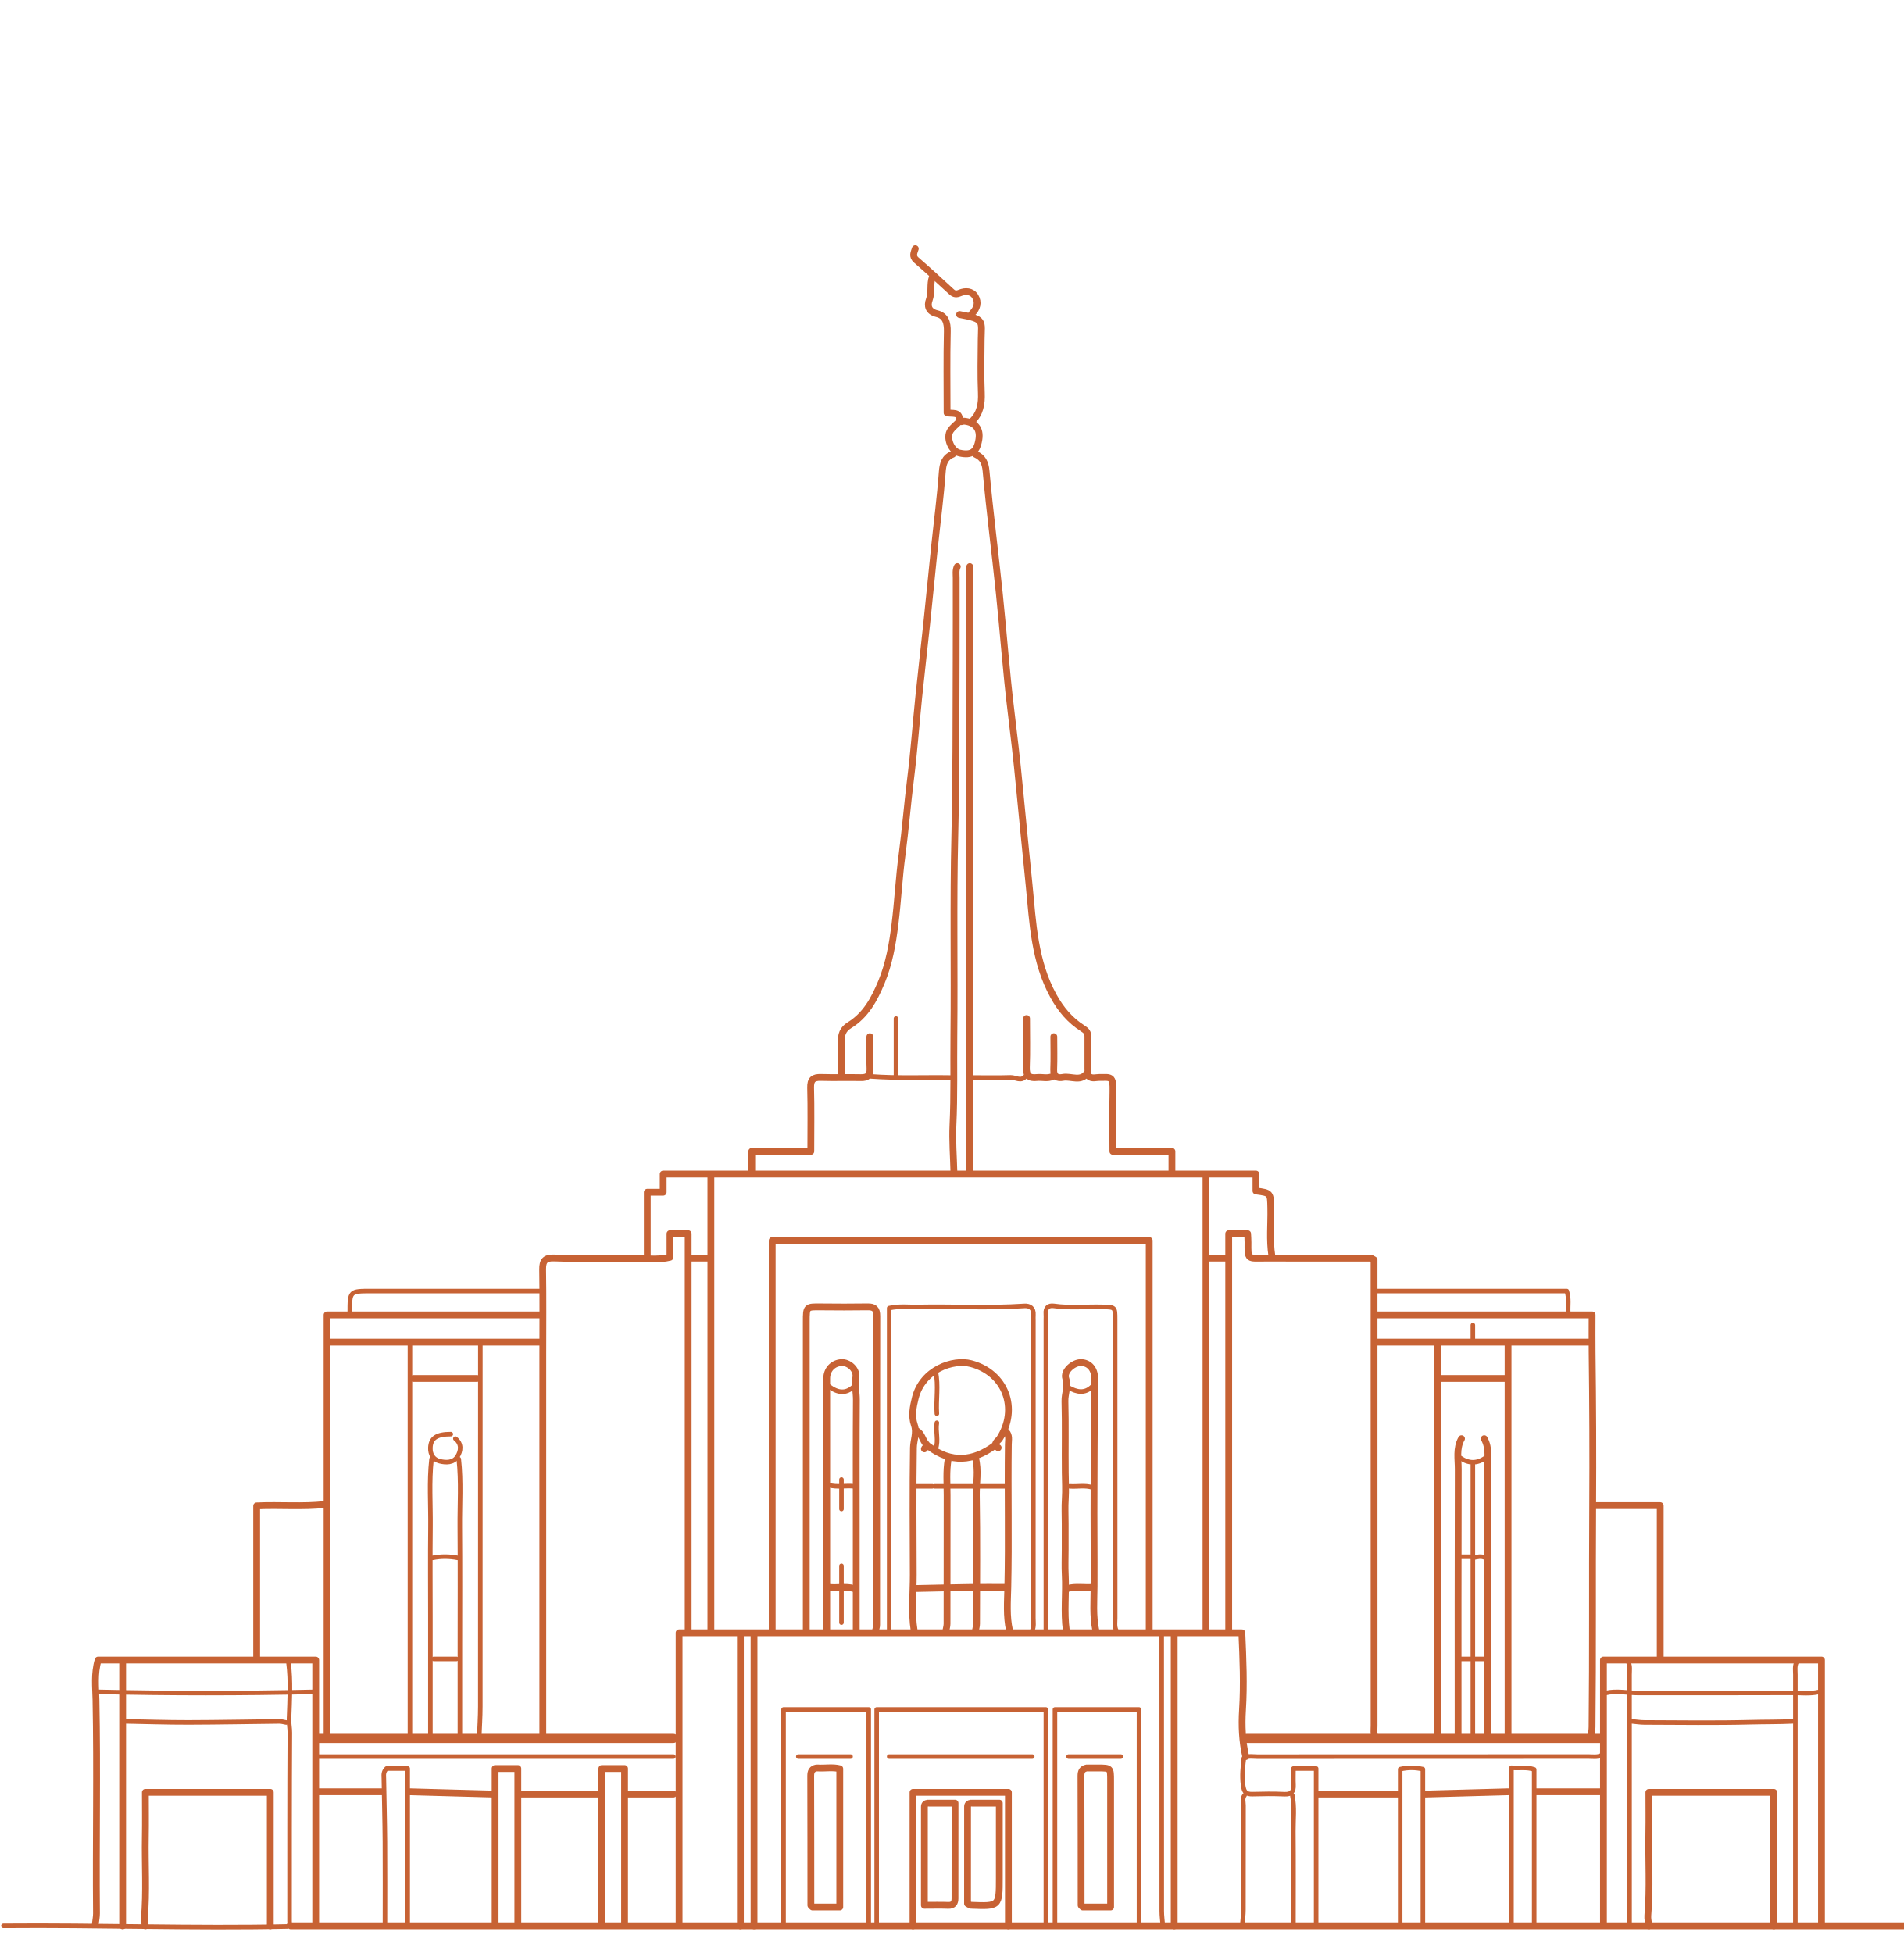
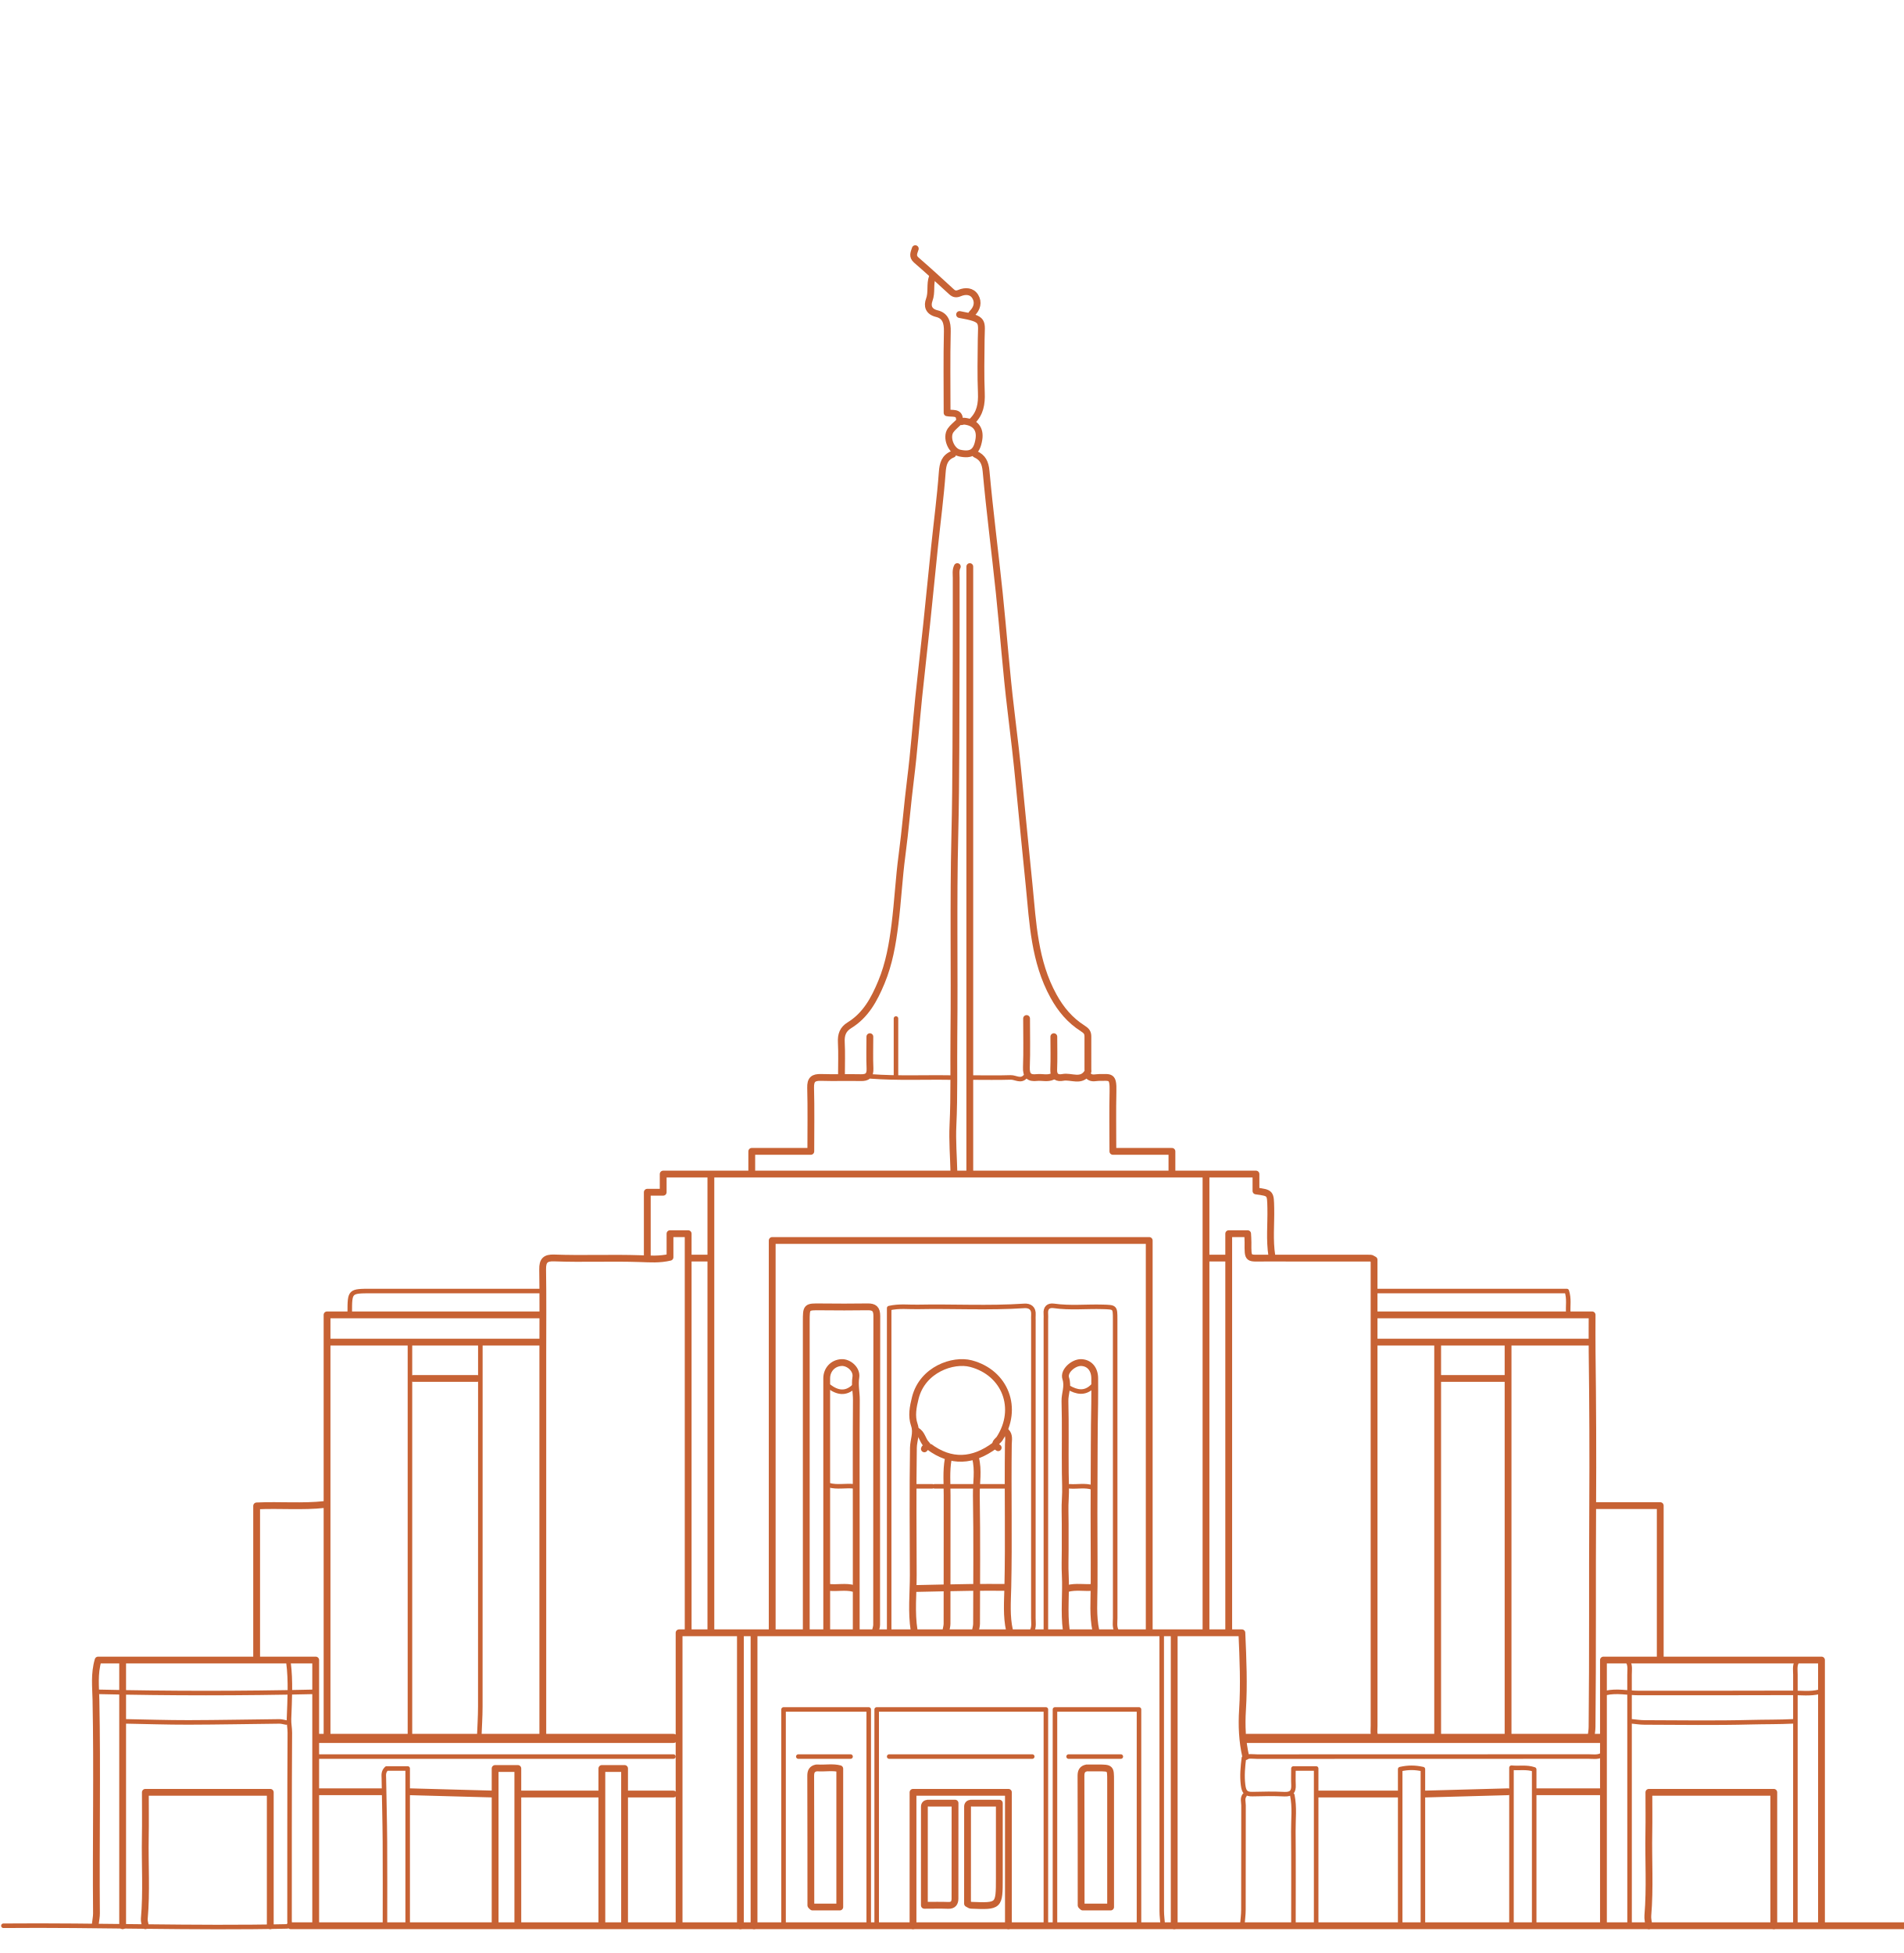
<svg xmlns="http://www.w3.org/2000/svg" version="1.1" id="Layer_1" x="0px" y="0px" width="100%" viewBox="0 0 838 860" enable-background="new 0 0 838 860" xml:space="preserve">
  <path fill="none" opacity="1" stroke="#c76234" stroke-linecap="round" stroke-linejoin="round" stroke-width="3" d=" M340,718   C340,660.833 340,603.666 340,546.25   C395.5,546.25 450.5,546.25 506,546.25   C506,603.666 506,660.833 506,718  " />
  <path fill="none" opacity="1" stroke="#c76234" stroke-linecap="round" stroke-linejoin="round" stroke-width="3" d=" M429.5,200   C432.72,201.468 433.822,203.712 434.166,207.485   C435.794,225.352 438.107,243.156 439.969,261.003   C441.777,278.322 443.014,295.706 445.117,312.986   C446.435,323.82 447.72,334.69 448.743,345.524   C450.142,360.347 451.685,375.169 453.139,389.986   C454.764,406.538 455.453,423.334 463.834,438.591   C467.093,444.525 471.182,449.326 476.631,452.793   C478.464,453.959 478.999,454.741 478.999,456.5   C479.001,461.333 479,466.167 479,471   C479,471.333 479.125,471.738 478.982,471.989   C476.239,476.793 471.671,473.715 467.987,474.431   C465.626,474.889 463.824,474.149 463.949,470.998   C464.142,466.172 464,461.333 464,456.5  " />
  <path fill="none" opacity="1" stroke="#c76234" stroke-linecap="round" stroke-linejoin="round" stroke-width="3" d=" M419.5,200   C415.891,201.481 415.145,204.233 414.869,207.99   C414.073,218.851 412.639,229.664 411.508,240.501   C410.307,251.997 409.199,263.503 407.991,274.999   C406.868,285.67 405.611,296.328 404.515,307.002   C403.284,318.995 402.427,331.033 400.924,342.99   C399.522,354.151 398.652,365.364 397.161,376.522   C395.812,386.627 395.32,396.86 394.052,407.007   C392.96,415.748 391.488,424.307 388.07,432.529   C384.927,440.091 381.188,447.05 373.986,451.477   C371.079,453.264 370.258,455.698 370.434,459.004   C370.69,463.823 370.5,468.667 370.5,473.5  " />
  <path fill="none" opacity="1" stroke="#c76234" stroke-linecap="round" stroke-linejoin="round" stroke-width="2" d=" M460.5,848   C460.5,816.333 460.5,784.667 460.5,752.75   C435.833,752.75 411.167,752.75 386,752.75   C386,784.665 386,816.332 386,848  " />
  <path fill="none" opacity="1" stroke="#c76234" stroke-linecap="round" stroke-linejoin="round" stroke-width="2" d=" M501.5,848   C501.5,816.332 501.5,784.665 501.5,752.75   C489.005,752.75 477.002,752.75 464.5,752.75   C464.5,784.332 464.5,816.166 464.5,848  " />
  <path fill="none" opacity="1" stroke="#c76234" stroke-linecap="round" stroke-linejoin="round" stroke-width="2" d=" M382.5,848   C382.5,816.332 382.5,784.665 382.5,752.75   C369.833,752.75 357.667,752.75 345,752.75   C345,784.665 345,816.332 345,848  " />
  <path fill="none" opacity="1" stroke="#c76234" stroke-linecap="round" stroke-linejoin="round" stroke-width="3" d=" M427,249.5   C427,338.333 427,427.167 427,516  " />
  <path fill="none" opacity="1" stroke="#c76234" stroke-linecap="round" stroke-linejoin="round" stroke-width="3" d=" M421.5,249.5   C420.699,251.103 421.015,252.825 421.012,254.5   C420.99,266.667 421.052,278.834 420.989,291   C420.858,316.667 421.026,342.342 420.405,367.998   C419.695,397.336 420.31,426.668 419.995,456   C419.854,469.167 420.212,482.333 419.586,495.504   C419.263,502.314 419.833,509.167 420,516  " />
  <path fill="none" opacity="1" stroke="#c76234" stroke-linecap="round" stroke-linejoin="round" stroke-width="2" d=" M391.5,718   C391.5,670.666 391.5,623.332 391.5,576.025   C395.965,575.004 399.997,575.583 404,575.501   C419.665,575.183 435.341,576.094 451.003,575.048   C453.471,574.883 455.232,576.085 455.01,579.001   C454.946,579.829 455,580.667 455,581.5   C455,625.167 455.004,668.833 454.986,712.5   C454.986,714.339 455.343,716.228 454.5,718  " />
  <path fill="none" opacity="1" stroke="#c76234" stroke-linecap="round" stroke-linejoin="round" stroke-width="3" d=" M541,718   C541,659.833 541,601.666 541,543.25   C543.978,543.25 546.489,543.25 549.325,543.25   C549.375,544.323 549.499,545.662 549.49,547   C549.435,554.925 549.295,553.993 557,553.998   C572.5,554.006 588,553.997 603.5,554.021   C603.834,554.021 604.167,554.333 605,554.749   C605,562.993 605,571.497 605,580   C605,585.333 605,590.667 605,596   C605,650.667 604.998,705.333 605.011,760   C605.012,761.674 604.699,763.397 605.5,765  " />
  <path fill="none" opacity="1" stroke="#c76234" stroke-linecap="round" stroke-linejoin="round" stroke-width="2" d=" M491.5,718   C490.657,716.228 491.015,714.339 491.014,712.5   C490.996,668.667 491.001,624.833 490.999,581   C490.999,575.529 490.99,575.634 485.501,575.474   C478.334,575.264 471.154,576.071 463.994,575.041   C461.619,574.7 460.254,575.899 460.488,578.501   C460.563,579.328 460.5,580.167 460.5,581   C460.5,626.667 460.5,672.333 460.5,718  " />
  <path fill="none" opacity="1" stroke="#c76234" stroke-linecap="round" stroke-linejoin="round" stroke-width="3" d=" M119,848   C119,828.499 119,808.997 119,789.25   C100.5,789.25 82.5,789.25 64,789.25   C64,795.991 64.098,802.497 63.979,809   C63.759,820.999 64.596,833.012 63.533,845.003   C63.447,845.981 63.833,847 64,848  " />
  <path fill="none" opacity="1" stroke="#c76234" stroke-linecap="round" stroke-linejoin="round" stroke-width="3" d=" M781,848   C781,828.499 781,808.997 781,789.25   C762.5,789.25 744.5,789.25 726,789.25   C726,795.324 726.088,801.164 725.982,807   C725.759,819.166 726.567,831.344 725.54,843.503   C725.415,844.979 725.833,846.5 726,848  " />
  <path fill="none" opacity="1" stroke="#c76234" stroke-linecap="round" stroke-linejoin="round" stroke-width="3" d=" M355,718   C355,672.667 355,627.333 355,582   C355,575.349 354.999,575.411 361.5,575.483   C368.333,575.559 375.168,575.567 382,575.469   C384.899,575.427 386.065,576.372 386.059,579.5   C385.973,624.833 386.003,670.167 385.979,715.5   C385.979,716.333 385.667,717.167 385.5,718  " />
  <path fill="none" opacity="1" stroke="#c76234" stroke-linecap="round" stroke-linejoin="round" stroke-width="3" d=" M239,765   C239,708.833 239,652.667 239,596.5   C239,584 239.125,571.498 238.926,559.001   C238.864,555.123 240.117,553.794 244.002,553.939   C256.661,554.414 269.331,553.805 282.009,554.244   C286.025,554.383 290.405,554.726 295,553.629   C295,550.179 295,546.816 295,543.25   C297.833,543.25 300.167,543.25 303,543.25   C303,601.666 303,659.833 303,718  " />
  <path fill="none" opacity="1" stroke="#c76234" stroke-linecap="round" stroke-linejoin="round" stroke-width="3" d=" M531,518   C531,584.667 531,651.333 531,718  " />
  <path fill="none" opacity="1" stroke="#c76234" stroke-linecap="round" stroke-linejoin="round" stroke-width="3" d=" M313,518   C313,584.667 313,651.333 313,718  " />
  <path fill="none" opacity="1" stroke="#c76234" stroke-linecap="round" stroke-linejoin="round" stroke-width="3" d=" M444,848   C444,828.499 444,808.997 444,789.25   C429.833,789.25 416.167,789.25 402,789.25   C402,808.997 402,828.499 402,848  " />
  <path fill="none" opacity="1" stroke="#c76234" stroke-linecap="round" stroke-linejoin="round" stroke-width="2" d=" M180.5,592   C180.5,649.667 180.5,707.333 180.5,765  " />
  <path fill="none" opacity="1" stroke="#c76234" stroke-linecap="round" stroke-linejoin="round" stroke-width="3" d=" M664,592   C664,649.667 664,707.333 664,765  " />
  <path fill="none" opacity="1" stroke="#c76234" stroke-linecap="round" stroke-linejoin="round" stroke-width="3" d=" M633,592   C633,649.667 633,707.333 633,765  " />
  <path fill="none" opacity="1" stroke="#c76234" stroke-linecap="round" stroke-linejoin="round" stroke-width="2" d=" M211.5,592   C211.5,645.167 211.512,698.333 211.478,751.5   C211.475,756 211.167,760.5 211,765  " />
  <path fill="none" opacity="1" stroke="#c76234" stroke-linecap="round" stroke-linejoin="round" stroke-width="2" d=" M140,773.5   C192.167,773.5 244.333,773.5 296.5,773.5  " />
  <path fill="none" opacity="1" stroke="#c76234" stroke-linecap="round" stroke-linejoin="round" stroke-width="2" d=" M705,773   C703.228,773.843 701.339,773.486 699.5,773.486   C650.833,773.504 602.167,773.494 553.5,773.525   C551.669,773.526 549.761,773.04 547.683,774.13   C547.215,777.974 546.812,781.877 547.326,786.022   C547.707,789.082 548.571,790.112 551.501,790.033   C556.164,789.908 560.841,789.832 565.497,790.059   C568.64,790.212 569.66,788.9 569.522,785.999   C569.412,783.671 569.5,781.333 569.5,778.75   C572.667,778.75 575.833,778.75 579.5,778.75   C579.5,801.831 579.5,824.665 579.5,847.5  " />
  <path fill="none" opacity="1" stroke="#c76234" stroke-linecap="round" stroke-linejoin="round" stroke-width="3" d=" M548.5,773.5   C546.944,766.744 546.647,759.849 547.078,753.005   C547.783,741.803 547.312,730.657 546.796,719   C464.167,719 381.833,719 299,719   C299,761.999 299,804.499 299,847  " />
  <path fill="none" opacity="1" stroke="#c76234" stroke-linecap="round" stroke-linejoin="round" stroke-width="3" d=" M517,720   C517,762.667 517,805.333 517,848  " />
  <path fill="none" opacity="1" stroke="#c76234" stroke-linecap="round" stroke-linejoin="round" stroke-width="2" d=" M511.5,720   C511.5,760.5 511.492,801 511.521,841.5   C511.523,843.667 511.833,845.833 512,848  " />
  <path fill="none" opacity="1" stroke="#c76234" stroke-linecap="round" stroke-linejoin="round" stroke-width="3" d=" M326,720   C326,762.667 326,805.333 326,848  " />
  <path fill="none" opacity="1" stroke="#c76234" stroke-linecap="round" stroke-linejoin="round" stroke-width="3" d=" M332,720   C332,762.667 332,805.333 332,848  " />
  <path fill="none" opacity="1" stroke="#c76234" stroke-linecap="round" stroke-linejoin="round" stroke-width="3" d=" M238,579   C206.832,579 175.665,579 144,579   C144,641.332 144,703.166 144,765  " />
  <path fill="none" opacity="1" stroke="#c76234" stroke-linecap="round" stroke-linejoin="round" stroke-width="3" d=" M706,847   C706,808.499 706,769.999 706,731   C738.167,731 769.833,731 802,731   C802,769.999 802,808.499 802,847  " />
  <path fill="none" opacity="1" stroke="#c76234" stroke-linecap="round" stroke-linejoin="round" stroke-width="3" d=" M606,579   C637.501,579 669.002,579 701,579   C701,584.823 700.942,590.162 701.01,595.5   C701.298,617.999 701.391,640.513 701.257,662.999   C701.063,695.499 701.325,728.001 700.981,760.5   C700.965,762.001 700.667,763.5 700.5,765  " />
  <path fill="none" opacity="1" stroke="#c76234" stroke-linecap="round" stroke-linejoin="round" stroke-width="3" d=" M139,847   C139,808.499 139,769.999 139,731   C106.667,731 74.833,731 43.198,731   C41.411,737.093 42.138,742.94 42.249,748.495   C42.871,779.833 42.194,811.167 42.477,842.5   C42.49,843.999 42.167,845.5 42,847  " />
  <path fill="none" opacity="1" stroke="#c76234" stroke-linecap="round" stroke-linejoin="round" stroke-width="3" d=" M143,662.5   C133.192,663.595 123.315,662.637 113,663.121   C113,685.664 113,707.832 113,730  " />
  <path fill="none" opacity="1" stroke="#c76234" stroke-linecap="round" stroke-linejoin="round" stroke-width="3" d=" M731,730   C731,707.832 731,685.664 731,663   C721.006,663 711.503,663 702,663  " />
  <path fill="none" opacity="1" stroke="#c76234" stroke-linecap="round" stroke-linejoin="round" stroke-width="2" d=" M690.5,578   C690.296,575.002 690.981,571.955 689.857,568.5   C662.002,568.5 634.001,568.5 606,568.5  " />
  <path fill="none" opacity="1" stroke="#c76234" stroke-linecap="round" stroke-linejoin="round" stroke-width="3" d=" M54,732   C54,767 54,802 54,837   C54,840.667 54,844.333 54,848  " />
  <path fill="none" opacity="1" stroke="#c76234" stroke-linecap="round" stroke-linejoin="round" stroke-width="2" d=" M791,732   C790.157,733.772 790.515,735.661 790.514,737.5   C790.495,774.167 790.5,810.833 790.5,847.5  " />
  <path fill="none" opacity="1" stroke="#c76234" stroke-linecap="round" stroke-linejoin="round" stroke-width="2" d=" M717,732   C717.843,733.772 717.485,735.661 717.486,737.5   C717.505,774.167 717.5,810.833 717.5,847.5  " />
  <path fill="none" opacity="1" stroke="#c76234" stroke-linecap="round" stroke-linejoin="round" stroke-width="3" d=" M285,553   C285,543.83 285,534.661 285,525   C287.496,525 289.504,525 292,525   C292,522.173 292,519.827 292,517   C379.167,517 465.833,517 553,517   C553,519.827 553,522.173 553,524.432   C559.5,525.312 559.389,525.314 559.531,531.999   C559.679,538.999 558.893,546.022 560,553  " />
  <path fill="none" opacity="1" stroke="#c76234" stroke-linecap="round" stroke-linejoin="round" stroke-width="2" d=" M127,732   C128.097,740.315 127.534,748.682 127.244,756.991   C127.172,759.051 127.628,760.995 127.615,763.001   C127.445,790.666 127.502,818.333 127.487,846   C127.486,846.682 127.831,847.499 126.507,848.287   C85.167,849.184 43.333,847.633 1.5,848  " />
  <path fill="none" opacity="1" stroke="#c76234" stroke-linecap="round" stroke-linejoin="round" stroke-width="2" d=" M154,578   C154,568.5 154,568.5 163.5,568.5   C188.333,568.5 213.167,568.5 238,568.5  " />
  <path fill="none" opacity="1" stroke="#c76234" stroke-linecap="round" stroke-linejoin="round" stroke-width="3" d=" M383,456.5   C383,461.167 382.847,465.84 383.054,470.498   C383.191,473.597 381.952,474.603 378.999,474.538   C373.169,474.409 367.329,474.631 361.502,474.45   C358.113,474.345 356.821,475.393 356.918,479.002   C357.164,488.169 357,497.347 357,507   C347.84,507 339.66,507 331,507   C331,510.314 331,513.157 331,516  " />
  <path fill="none" opacity="1" stroke="#c76234" stroke-linecap="round" stroke-linejoin="round" stroke-width="3" d=" M516,516   C516,513.157 516,510.314 516,507   C507.173,507 498.827,507 490,507   C490,497.84 489.851,489.166 490.048,480.501   C490.204,473.635 488.937,474.473 484,474.459   C482.511,474.454 480.895,475.116 479.5,474  " />
  <path fill="none" opacity="1" stroke="#c76234" stroke-linecap="round" stroke-linejoin="round" stroke-width="2" d=" M138,745   C106.5,745.721 75,745.716 43.5,745  " />
  <path fill="none" opacity="1" stroke="#c76234" stroke-linecap="round" stroke-linejoin="round" stroke-width="2" d=" M55,758   C64.333,758.167 73.667,758.483 83,758.464   C96.334,758.438 109.667,758.155 123,758.023   C123.998,758.013 125,758.333 126,758.5  " />
  <path fill="none" opacity="1" stroke="#c76234" stroke-linecap="round" stroke-linejoin="round" stroke-width="2" d=" M789.5,758   C783.337,758.303 777.162,758.208 770.997,758.366   C755.34,758.768 739.667,758.516 724,758.478   C722.166,758.473 720.333,758.167 718.5,758  " />
  <path fill="none" opacity="1" stroke="#c76234" stroke-linecap="round" stroke-linejoin="round" stroke-width="3" d=" M410.5,122   C409.332,125.233 410.397,128.702 409.147,132.055   C408.207,134.574 408.731,137.199 412.475,138.102   C416.347,139.037 417.196,142.061 417.102,146.002   C416.819,157.831 417,169.671 417,181.775   C419.314,182.255 422.293,181.268 422.454,184.502   C422.552,186.462 423.843,185.387 424.505,185.452   C429.377,185.934 431.761,188.822 431,193.5   C430.1,199.034 427.81,200.65 422.5,199.5   C418.836,198.707 416.362,192.677 418.541,189.528   C419.464,188.193 420.833,187.167 422,186  " />
  <path fill="none" opacity="1" stroke="#c76234" stroke-linecap="round" stroke-linejoin="round" stroke-width="2" d=" M707,745.5   C711.833,744.364 716.667,745.515 721.5,745.51   C744,745.488 766.5,745.549 789,745.454   C792.994,745.437 797.034,745.985 801,745  " />
  <path fill="none" opacity="1" stroke="#c76234" stroke-linecap="round" stroke-linejoin="round" stroke-width="2" d=" M454.5,773.5   C433.5,773.5 412.5,773.5 391.5,773.5  " />
  <path fill="none" opacity="1" stroke="#c76234" stroke-linecap="round" stroke-linejoin="round" stroke-width="2" d=" M169.5,847.5   C169.5,835.333 169.563,823.166 169.48,811   C169.416,801.666 169.157,792.333 169.011,783   C168.99,781.654 168.694,780.253 170.221,778.75   C172.667,778.75 175.833,778.75 179.5,778.75   C179.5,801.831 179.5,824.665 179.5,847.5  " />
  <path fill="none" opacity="1" stroke="#c76234" stroke-linecap="round" stroke-linejoin="round" stroke-width="2" d=" M675.5,847.5   C675.5,824.665 675.5,801.831 675.5,779.159   C672.047,777.992 668.994,778.77 665.5,778.404   C665.5,801.498 665.5,824.499 665.5,847.5  " />
  <path fill="none" opacity="1" stroke="#c76234" stroke-linecap="round" stroke-linejoin="round" stroke-width="2" d=" M569,790.5   C570.102,795.804 569.411,801.169 569.459,806.5   C569.582,820.166 569.5,833.833 569.5,847.5  " />
  <path fill="none" opacity="1" stroke="#c76234" stroke-linecap="round" stroke-linejoin="round" stroke-width="2" d=" M616.5,847.5   C616.5,824.665 616.5,801.831 616.5,779.038   C620,778.252 623,778.252 626.5,779.038   C626.5,801.831 626.5,824.665 626.5,847.5  " />
  <path fill="none" opacity="1" stroke="#c76234" stroke-linecap="round" stroke-linejoin="round" stroke-width="4" d=" M140,765.5   C143,765.5 146,765.5 149,765.5   C177.333,765.5 205.667,765.5 234,765.5   C254.833,765.5 275.667,765.5 296.5,765.5  " />
  <path fill="none" opacity="1" stroke="#c76234" stroke-linecap="round" stroke-linejoin="round" stroke-width="4" d=" M549,765.5   C601,765.5 653,765.5 705,765.5  " />
  <path fill="none" opacity="1" stroke="#c76234" stroke-linecap="round" stroke-linejoin="round" stroke-width="3" d=" M228,847   C228,824.333 228,801.667 228,778.75   C224.833,778.75 221.667,778.75 218,778.75   C218,801.664 218,824.332 218,847  " />
  <path fill="none" opacity="1" stroke="#c76234" stroke-linecap="round" stroke-linejoin="round" stroke-width="3" d=" M275,847   C275,824.333 275,801.667 275,778.75   C271.833,778.75 268.667,778.75 265,778.75   C265,801.664 265,824.332 265,847  " />
  <path fill="none" opacity="1" stroke="#c76234" stroke-linecap="round" stroke-linejoin="round" stroke-width="2" d=" M548,790.5   C546.903,791.897 547.523,793.498 547.52,795   C547.487,810.333 547.52,825.667 547.478,841   C547.472,843.167 547.167,845.333 547,847.5  " />
  <path fill="none" opacity="1" stroke="#c76234" stroke-linecap="round" stroke-linejoin="round" stroke-width="3" d=" M128,848   C364.833,848 601.667,848 838.5,848  " />
  <path fill="none" opacity="1" stroke="#c76234" stroke-linecap="round" stroke-linejoin="round" stroke-width="3" d=" M439.5,637.5   C436.852,635.815 439.446,634.52 440.076,633.549   C448.69,620.279 442.679,604.466 427.508,600.469   C419.669,598.403 406.188,603.004 403.021,615.505   C402.023,619.443 401.219,623.552 402.586,627.47   C403.798,630.946 402.227,634.198 402.175,637.495   C401.879,656.165 402.061,674.835 402.109,693.5   C402.13,701.658 401.181,709.857 402.5,718  " />
  <path fill="none" opacity="1" stroke="#c76234" stroke-linecap="round" stroke-linejoin="round" stroke-width="3" d=" M422.5,138.5   C433.722,140.542 432.095,141.264 432.016,149.5   C431.941,157.333 431.769,165.176 432.085,172.997   C432.28,177.818 431.595,182.057 428,185.5  " />
  <path fill="none" opacity="1" stroke="#c76234" stroke-linecap="round" stroke-linejoin="round" stroke-width="3" d=" M377,718   C377,702.333 377,686.667 377,671   C377,652.833 376.935,634.666 377.059,616.5   C377.082,613.164 376.275,609.93 376.83,606.473   C377.388,603.001 373.699,599.818 370.5,600   C366.698,600.217 363.995,603.15 363.997,607   C364.004,627.833 364,648.667 364,669.5   C364,685.667 364,701.833 364,718  " />
  <path fill="none" opacity="1" stroke="#c76234" stroke-linecap="round" stroke-linejoin="round" stroke-width="3" d=" M482.5,718   C481.134,711.553 481.699,704.942 481.734,698.501   C481.811,684.164 481.615,669.828 481.715,655.502   C481.802,643.007 481.722,630.499 481.988,618   C482.066,614.335 481.988,610.667 482.003,607   C482.021,602.875 479.646,600.091 476,600   C472.666,599.917 468.204,603.774 469.235,606.923   C470.435,610.586 468.81,613.652 468.898,617.003   C469.175,627.495 468.927,638.001 469.038,648.5   C469.079,652.335 469.306,656.155 469.052,660.003   C468.811,663.654 469,667.333 469,671   C469,674.833 469,678.667 469,682.5   C469,686.167 468.842,689.841 469.032,693.498   C469.455,701.663 468.394,709.852 469.5,718  " />
-   <path fill="none" opacity="1" stroke="#c76234" stroke-linecap="round" stroke-linejoin="round" stroke-width="3" d=" M643.5,633.5   C641.083,637.787 642.08,642.499 642.067,647   C641.951,686.333 642,725.667 642,765  " />
+   <path fill="none" opacity="1" stroke="#c76234" stroke-linecap="round" stroke-linejoin="round" stroke-width="3" />
  <path fill="none" opacity="1" stroke="#c76234" stroke-linecap="round" stroke-linejoin="round" stroke-width="3" d=" M417.5,642.5   C416.541,647.809 417.022,653.164 417.013,658.5   C416.98,677.333 417.008,696.167 416.979,715   C416.977,716 416.667,717 416.5,718  " />
  <path fill="none" opacity="1" stroke="#c76234" stroke-linecap="round" stroke-linejoin="round" stroke-width="3" d=" M429.5,642   C430.94,647.461 429.791,653.01 429.881,658.502   C430.191,677.33 430.008,696.167 429.979,715   C429.977,716 429.667,717 429.5,718  " />
-   <path fill="none" opacity="1" stroke="#c76234" stroke-linecap="round" stroke-linejoin="round" stroke-width="3" d=" M653.5,633.5   C655.918,637.787 654.941,642.485 654.951,647   C655.036,686.333 655,725.667 655,765  " />
-   <path fill="none" opacity="1" stroke="#c76234" stroke-linecap="round" stroke-linejoin="round" stroke-width="2" d=" M202,642.5   C203.12,652.484 202.377,662.501 202.46,672.5   C202.604,689.832 202.5,707.167 202.5,724.5   C202.5,738 202.5,751.5 202.5,765  " />
-   <path fill="none" opacity="1" stroke="#c76234" stroke-linecap="round" stroke-linejoin="round" stroke-width="2" d=" M190,642.5   C188.88,652.484 189.652,662.501 189.537,672.5   C189.386,685.665 189.5,698.833 189.5,712   C189.5,729.667 189.5,747.333 189.5,765  " />
-   <path fill="none" opacity="1" stroke="#c76234" stroke-linecap="round" stroke-linejoin="round" stroke-width="2" d=" M648.5,645   C648.5,685 648.5,725 648.5,765  " />
+   <path fill="none" opacity="1" stroke="#c76234" stroke-linecap="round" stroke-linejoin="round" stroke-width="3" />
+   <path fill="none" opacity="1" stroke="#c76234" stroke-linecap="round" stroke-linejoin="round" stroke-width="2" />
+   <path fill="none" opacity="1" stroke="#c76234" stroke-linecap="round" stroke-linejoin="round" stroke-width="2" />
+   <path fill="none" opacity="1" stroke="#c76234" stroke-linecap="round" stroke-linejoin="round" stroke-width="2" />
  <path fill="none" opacity="1" stroke="#c76234" stroke-linecap="round" stroke-linejoin="round" stroke-width="3" d=" M217,790   C204.833,789.667 192.667,789.333 180.5,789  " />
  <path fill="none" opacity="1" stroke="#c76234" stroke-linecap="round" stroke-linejoin="round" stroke-width="3" d=" M664,789   C651.833,789.333 639.667,789.667 627.5,790  " />
  <path fill="none" opacity="1" stroke="#c76234" stroke-linecap="round" stroke-linejoin="round" stroke-width="3" d=" M452,448.5   C452,455.667 452.191,462.841 451.92,469.997   C451.783,473.61 453.121,474.888 456.5,474.497   C458.826,474.228 461.234,475.107 463.5,474  " />
  <path fill="none" opacity="1" stroke="#c76234" stroke-linecap="round" stroke-linejoin="round" stroke-width="3" d=" M700,591   C668.667,591 637.333,591 606,591  " />
  <path fill="none" opacity="1" stroke="#c76234" stroke-linecap="round" stroke-linejoin="round" stroke-width="3" d=" M264,790   C252.333,790 240.667,790 229,790  " />
  <path fill="none" opacity="1" stroke="#c76234" stroke-linecap="round" stroke-linejoin="round" stroke-width="3" d=" M238,591   C207,591 176,591 145,591  " />
  <path fill="none" opacity="1" stroke="#c76234" stroke-linecap="round" stroke-linejoin="round" stroke-width="3" d=" M615.5,790   C603.833,790 592.167,790 580.5,790  " />
  <path fill="none" opacity="1" stroke="#c76234" stroke-linecap="round" stroke-linejoin="round" stroke-width="3" d=" M443,630.5   C444.548,632.112 444.001,634.136 443.976,636   C443.692,656.999 444.22,677.999 443.743,699.005   C443.601,705.245 443.066,711.725 444.5,718  " />
  <path fill="none" opacity="1" stroke="#c76234" stroke-linecap="round" stroke-linejoin="round" stroke-width="3" d=" M663,607   C653.333,607 643.667,607 634,607  " />
  <path fill="none" opacity="1" stroke="#c76234" stroke-linecap="round" stroke-linejoin="round" stroke-width="3" d=" M705,789   C695.5,789 686,789 676.5,789  " />
  <path fill="none" opacity="1" stroke="#c76234" stroke-linecap="round" stroke-linejoin="round" stroke-width="3" d=" M168,789   C158.667,789 149.333,789 140,789  " />
  <path fill="none" opacity="1" stroke="#c76234" stroke-linecap="round" stroke-linejoin="round" stroke-width="3" d=" M210,607   C200.667,607 191.333,607 182,607  " />
  <path fill="none" opacity="1" stroke="#c76234" stroke-linecap="round" stroke-linejoin="round" stroke-width="2" d=" M394.5,448.5   C394.5,456.833 394.5,465.167 394.5,473.5  " />
  <path fill="none" opacity="1" stroke="#c76234" stroke-linecap="round" stroke-linejoin="round" stroke-width="2" d=" M451.5,474   C449.505,476.394 447.156,474.372 444.998,474.44   C439.337,474.618 433.667,474.5 428,474.5  " />
  <path fill="none" opacity="1" stroke="#c76234" stroke-linecap="round" stroke-linejoin="round" stroke-width="2" d=" M383.5,474   C395.157,474.874 406.834,474.32 418.5,474.5  " />
  <path fill="none" opacity="1" stroke="#c76234" stroke-linecap="round" stroke-linejoin="round" stroke-width="2" d=" M374.5,773.5   C366.833,773.5 359.167,773.5 351.5,773.5  " />
  <path fill="none" opacity="1" stroke="#c76234" stroke-linecap="round" stroke-linejoin="round" stroke-width="2" d=" M493.5,773.5   C485.833,773.5 478.167,773.5 470.5,773.5  " />
-   <path fill="none" opacity="1" stroke="#c76234" stroke-linecap="round" stroke-linejoin="round" stroke-width="2" d=" M198.5,631.5   C192.27,631.5 189.659,633.242 189.499,637.5   C189.388,640.466 190.775,642.684 193.523,643.414   C196.343,644.163 199.666,644.177 201.384,641.428   C202.942,638.935 203.446,635.84 200.5,633.5  " />
+   <path fill="none" opacity="1" stroke="#c76234" stroke-linecap="round" stroke-linejoin="round" stroke-width="2" />
  <path fill="none" opacity="1" stroke="#c76234" stroke-linecap="round" stroke-linejoin="round" stroke-width="3" d=" M296.5,790   C289.667,790 282.833,790 276,790  " />
-   <path fill="none" opacity="1" stroke="#c76234" stroke-linecap="round" stroke-linejoin="round" stroke-width="2" d=" M370.5,689.5   C370.5,697.833 370.5,706.167 370.5,714.5  " />
+   <path fill="none" opacity="1" stroke="#c76234" stroke-linecap="round" stroke-linejoin="round" stroke-width="2" />
  <path fill="none" opacity="1" stroke="#c76234" stroke-linecap="round" stroke-linejoin="round" stroke-width="3" d=" M403,109.5   C402.461,111.237 401.483,112.829 403.465,114.54   C408.734,119.089 413.853,123.812 418.985,128.517   C420.115,129.553 421.115,129.629 422.517,129.04   C425.101,127.954 427.899,128.124 429.395,130.564   C430.943,133.09 430.243,135.842 428.012,138.012   C427.759,138.257 427.667,138.667 427.5,139  " />
  <path fill="none" opacity="1" stroke="#c76234" stroke-linecap="round" stroke-linejoin="round" stroke-width="3" d=" M403,699.5   C411.167,699.333 419.333,699.129 427.5,699.014   C432.666,698.941 437.833,699 443,699  " />
  <path fill="none" opacity="1" stroke="#c76234" stroke-linecap="round" stroke-linejoin="round" stroke-width="2" d=" M443,654.5   C432.5,654.5 422,654.5 411.5,654.5  " />
  <path fill="none" opacity="1" stroke="#c76234" stroke-linecap="round" stroke-linejoin="round" stroke-width="2" d=" M365,610.5   C368.667,613.267 372.333,613.997 376,610.5  " />
-   <path fill="none" opacity="1" stroke="#c76234" stroke-linecap="round" stroke-linejoin="round" stroke-width="3" d=" M438,636.5   C428.453,643.602 418.795,644.302 409,637  " />
+   <path fill="none" opacity="1" stroke="#c76234" stroke-linejoin="round" stroke-width="3" d=" M438,636.5   C428.453,643.602 418.795,644.302 409,637  " />
  <path fill="none" opacity="1" stroke="#c76234" stroke-linecap="round" stroke-linejoin="round" stroke-width="2" d=" M481,610.5   C477.649,613.799 474.106,613.064 470.5,611  " />
  <path fill="none" opacity="1" stroke="#c76234" stroke-linecap="round" stroke-linejoin="round" stroke-width="2" d=" M471,654.5   C474.329,654.757 477.712,653.932 481,655  " />
-   <path fill="none" opacity="1" stroke="#c76234" stroke-linecap="round" stroke-linejoin="round" stroke-width="2" d=" M370.5,651.5   C370.5,655.833 370.5,660.167 370.5,664.5  " />
+   <path fill="none" opacity="1" stroke="#c76234" stroke-linecap="round" />
  <path fill="none" opacity="1" stroke="#c76234" stroke-linecap="round" stroke-linejoin="round" stroke-width="3" d=" M540,554   C537.333,554 534.667,554 532,554  " />
  <path fill="none" opacity="1" stroke="#c76234" stroke-linecap="round" stroke-linejoin="round" stroke-width="3" d=" M312,554   C309.333,554 306.667,554 304,554  " />
  <path fill="none" opacity="1" stroke="#c76234" stroke-linecap="round" stroke-linejoin="round" stroke-width="2" d=" M410.5,654.5   C408,654.5 405.5,654.5 403,654.5  " />
-   <path fill="none" opacity="1" stroke="#c76234" stroke-linecap="round" stroke-linejoin="round" stroke-width="2" d=" M412,604   C413.302,610.136 412.075,616.34 412.5,622.5  " />
  <path fill="none" opacity="1" stroke="#c76234" stroke-linecap="round" stroke-linejoin="round" stroke-width="3" d=" M407,638   C407.103,637.218 409.168,637.173 407.964,636.038   C406.092,634.275 406.028,631.229 403.5,630  " />
-   <path fill="none" opacity="1" stroke="#c76234" stroke-linecap="round" stroke-linejoin="round" stroke-width="2" d=" M648.5,583.5   C648.5,585.833 648.5,588.167 648.5,590.5  " />
-   <path fill="none" opacity="1" stroke="#c76234" stroke-linecap="round" stroke-linejoin="round" stroke-width="2" d=" M654,730.5   C650.333,730.5 646.667,730.5 643,730.5  " />
-   <path fill="none" opacity="1" stroke="#c76234" stroke-linecap="round" stroke-linejoin="round" stroke-width="2" d=" M643,642   C646.667,644.521 650.333,644.521 654,642  " />
-   <path fill="none" opacity="1" stroke="#c76234" stroke-linecap="round" stroke-linejoin="round" stroke-width="2" d=" M654,686   C652.167,685.005 650.333,685.609 648.5,686  " />
-   <path fill="none" opacity="1" stroke="#c76234" stroke-linecap="round" stroke-linejoin="round" stroke-width="2" d=" M201.5,686   C197.833,685.294 194.167,685.259 190.5,686  " />
+   <path fill="none" opacity="1" stroke="#c76234" stroke-linecap="round" stroke-linejoin="round" stroke-width="2" />
+   <path fill="none" opacity="1" stroke="#c76234" stroke-linecap="round" stroke-linejoin="round" stroke-width="2" />
+   <path fill="none" opacity="1" stroke="#c76234" stroke-linecap="round" stroke-linejoin="round" stroke-width="2" />
+   <path fill="none" opacity="1" stroke="#c76234" stroke-linecap="round" stroke-linejoin="round" />
+   <path fill="none" opacity="1" stroke="#c76234" stroke-linejoin="round" stroke-width="2" />
  <path fill="none" opacity="1" stroke="#c76234" stroke-linecap="round" stroke-linejoin="round" stroke-width="3" d=" M481,699   C477.339,699.288 473.629,698.511 470,699.5  " />
  <path fill="none" opacity="1" stroke="#c76234" stroke-linecap="round" stroke-linejoin="round" stroke-width="2" d=" M365,654   C368.628,655.023 372.344,654.094 376,654.5  " />
  <path fill="none" opacity="1" stroke="#c76234" stroke-linecap="round" stroke-linejoin="round" stroke-width="3" d=" M376,699.5   C372.372,698.477 368.656,699.406 365,699  " />
-   <path fill="none" opacity="1" stroke="#c76234" stroke-linecap="round" stroke-linejoin="round" stroke-width="2" d=" M201,730.5   C197.667,730.5 194.333,730.5 191,730.5  " />
-   <path fill="none" opacity="1" stroke="#c76234" stroke-linecap="round" stroke-linejoin="round" stroke-width="2" d=" M643,685.5   C644.5,685.5 646,685.5 647.5,685.5  " />
-   <path fill="none" opacity="1" stroke="#c76234" stroke-linecap="round" stroke-linejoin="round" stroke-width="2" d=" M412.5,626.5   C411.845,630.312 413.369,634.219 412,638  " />
+   <path fill="none" opacity="1" stroke="#c76234" stroke-linecap="round" stroke-linejoin="round" stroke-width="2" />
+   <path fill="none" opacity="1" stroke="#c76234" stroke-linecap="round" stroke-linejoin="round" stroke-width="2" />
  <path fill="none" opacity="1" stroke="#c76234" stroke-linecap="round" stroke-linejoin="round" stroke-width="3" d=" M478.5,778.5   C476.558,778.875 475.946,779.987 475.954,782   C476.031,801 475.999,820 476.021,839   C476.021,839.167 476.333,839.333 476.75,839.75   C480.5,839.75 484.5,839.75 489,839.75   C489,833.175 489,826.838 489,820.5   C489,808.333 489.002,796.167 488.999,784   C488.998,778.529 488.993,778.527 483.5,778.501   C482,778.494 480.5,778.5 479,778.5  " />
  <path fill="none" opacity="1" stroke="#c76234" stroke-linecap="round" stroke-linejoin="round" stroke-width="3" d=" M408.5,794   C407.597,794.097 407.014,794.597 407.013,795.5   C406.995,809.835 407,824.171 407,839   C410.817,839 414.162,838.901 417.499,839.034   C419.776,839.125 420.475,837.851 420.48,836   C420.517,822.165 420.5,808.329 420.5,794   C416.348,794 412.674,794 409,794  " />
  <path fill="none" opacity="1" stroke="#c76234" stroke-linecap="round" stroke-linejoin="round" stroke-width="3" d=" M427.5,794   C426.597,794.097 426.014,794.597 426.013,795.5   C425.995,809.835 426,824.171 426,838.251   C426.833,838.667 427.161,838.967 427.501,838.981   C440,839.483 440,839.479 440,827   C440,816.164 440,805.328 440,794   C435.681,794 431.841,794 428,794  " />
  <path fill="none" opacity="1" stroke="#c76234" stroke-linecap="round" stroke-linejoin="round" stroke-width="3" d=" M359.5,778.5   C357.558,778.875 356.946,779.987 356.954,782   C357.031,801 356.999,820 357.021,839   C357.021,839.167 357.333,839.333 357.75,839.75   C361.5,839.75 365.5,839.75 369.75,839.75   C369.75,819.336 369.75,799.168 369.75,778.852   C366.706,778.038 363.331,778.707 360,778.5  " />
</svg>
